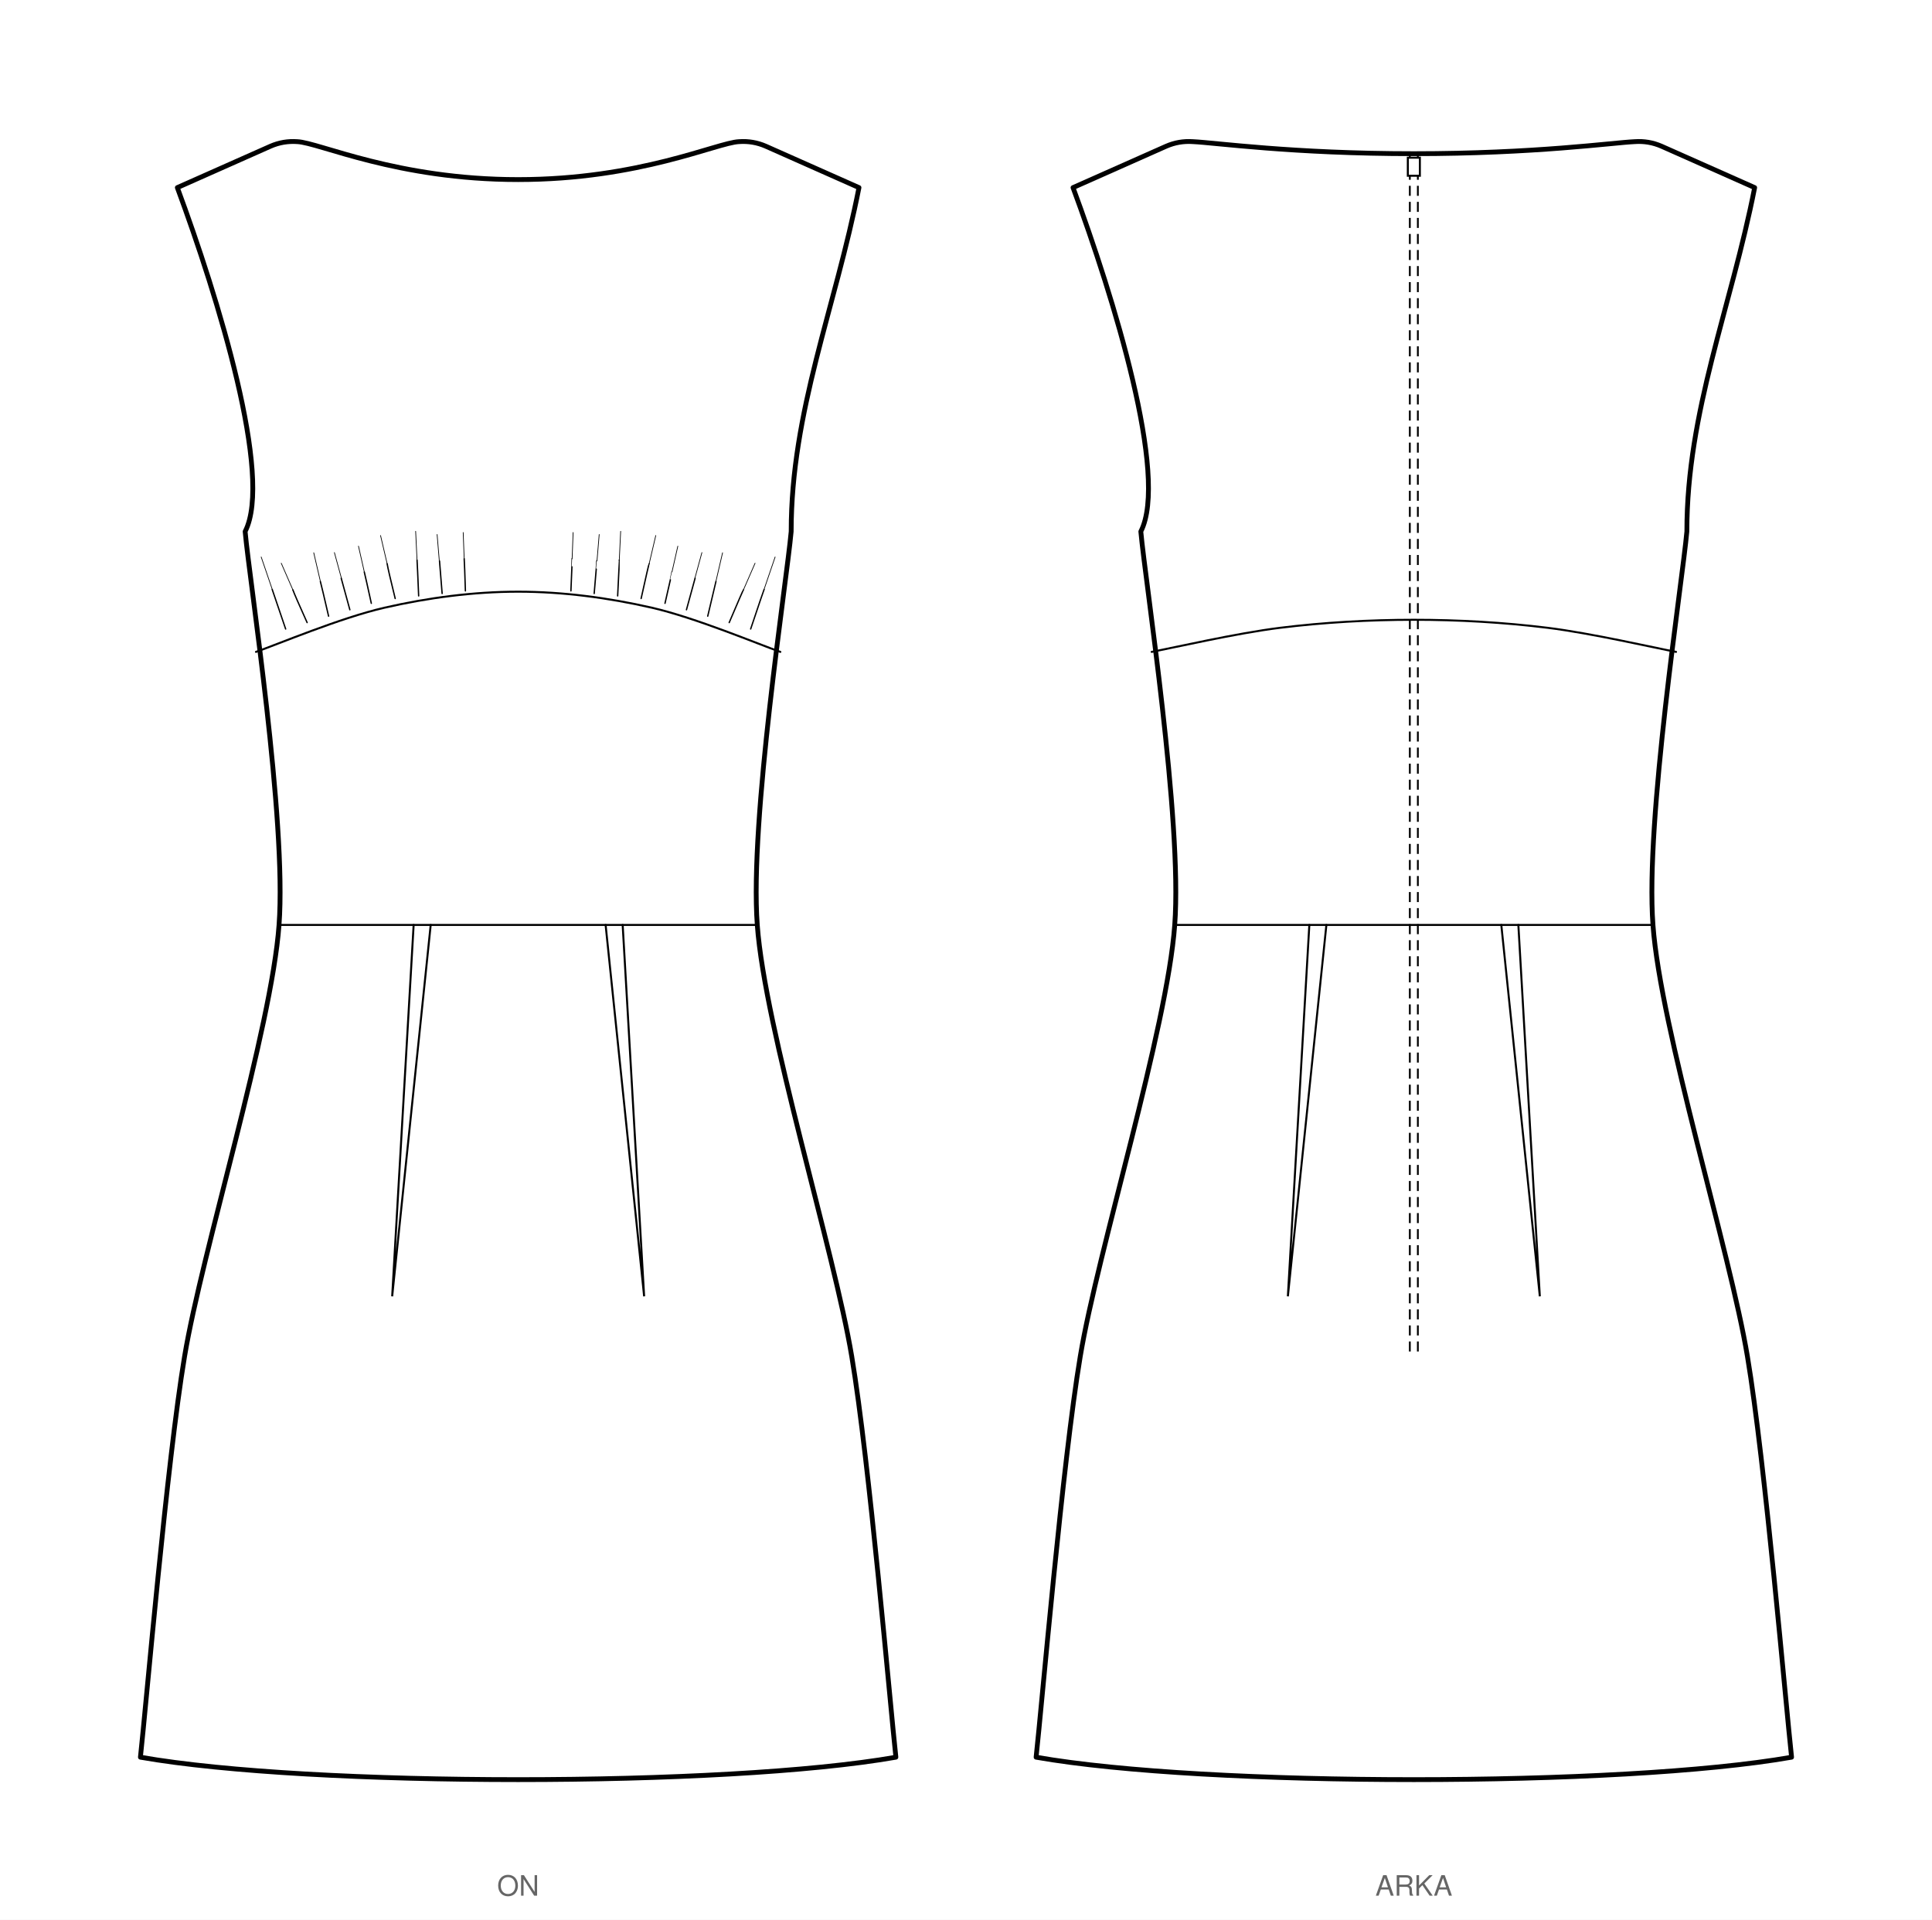
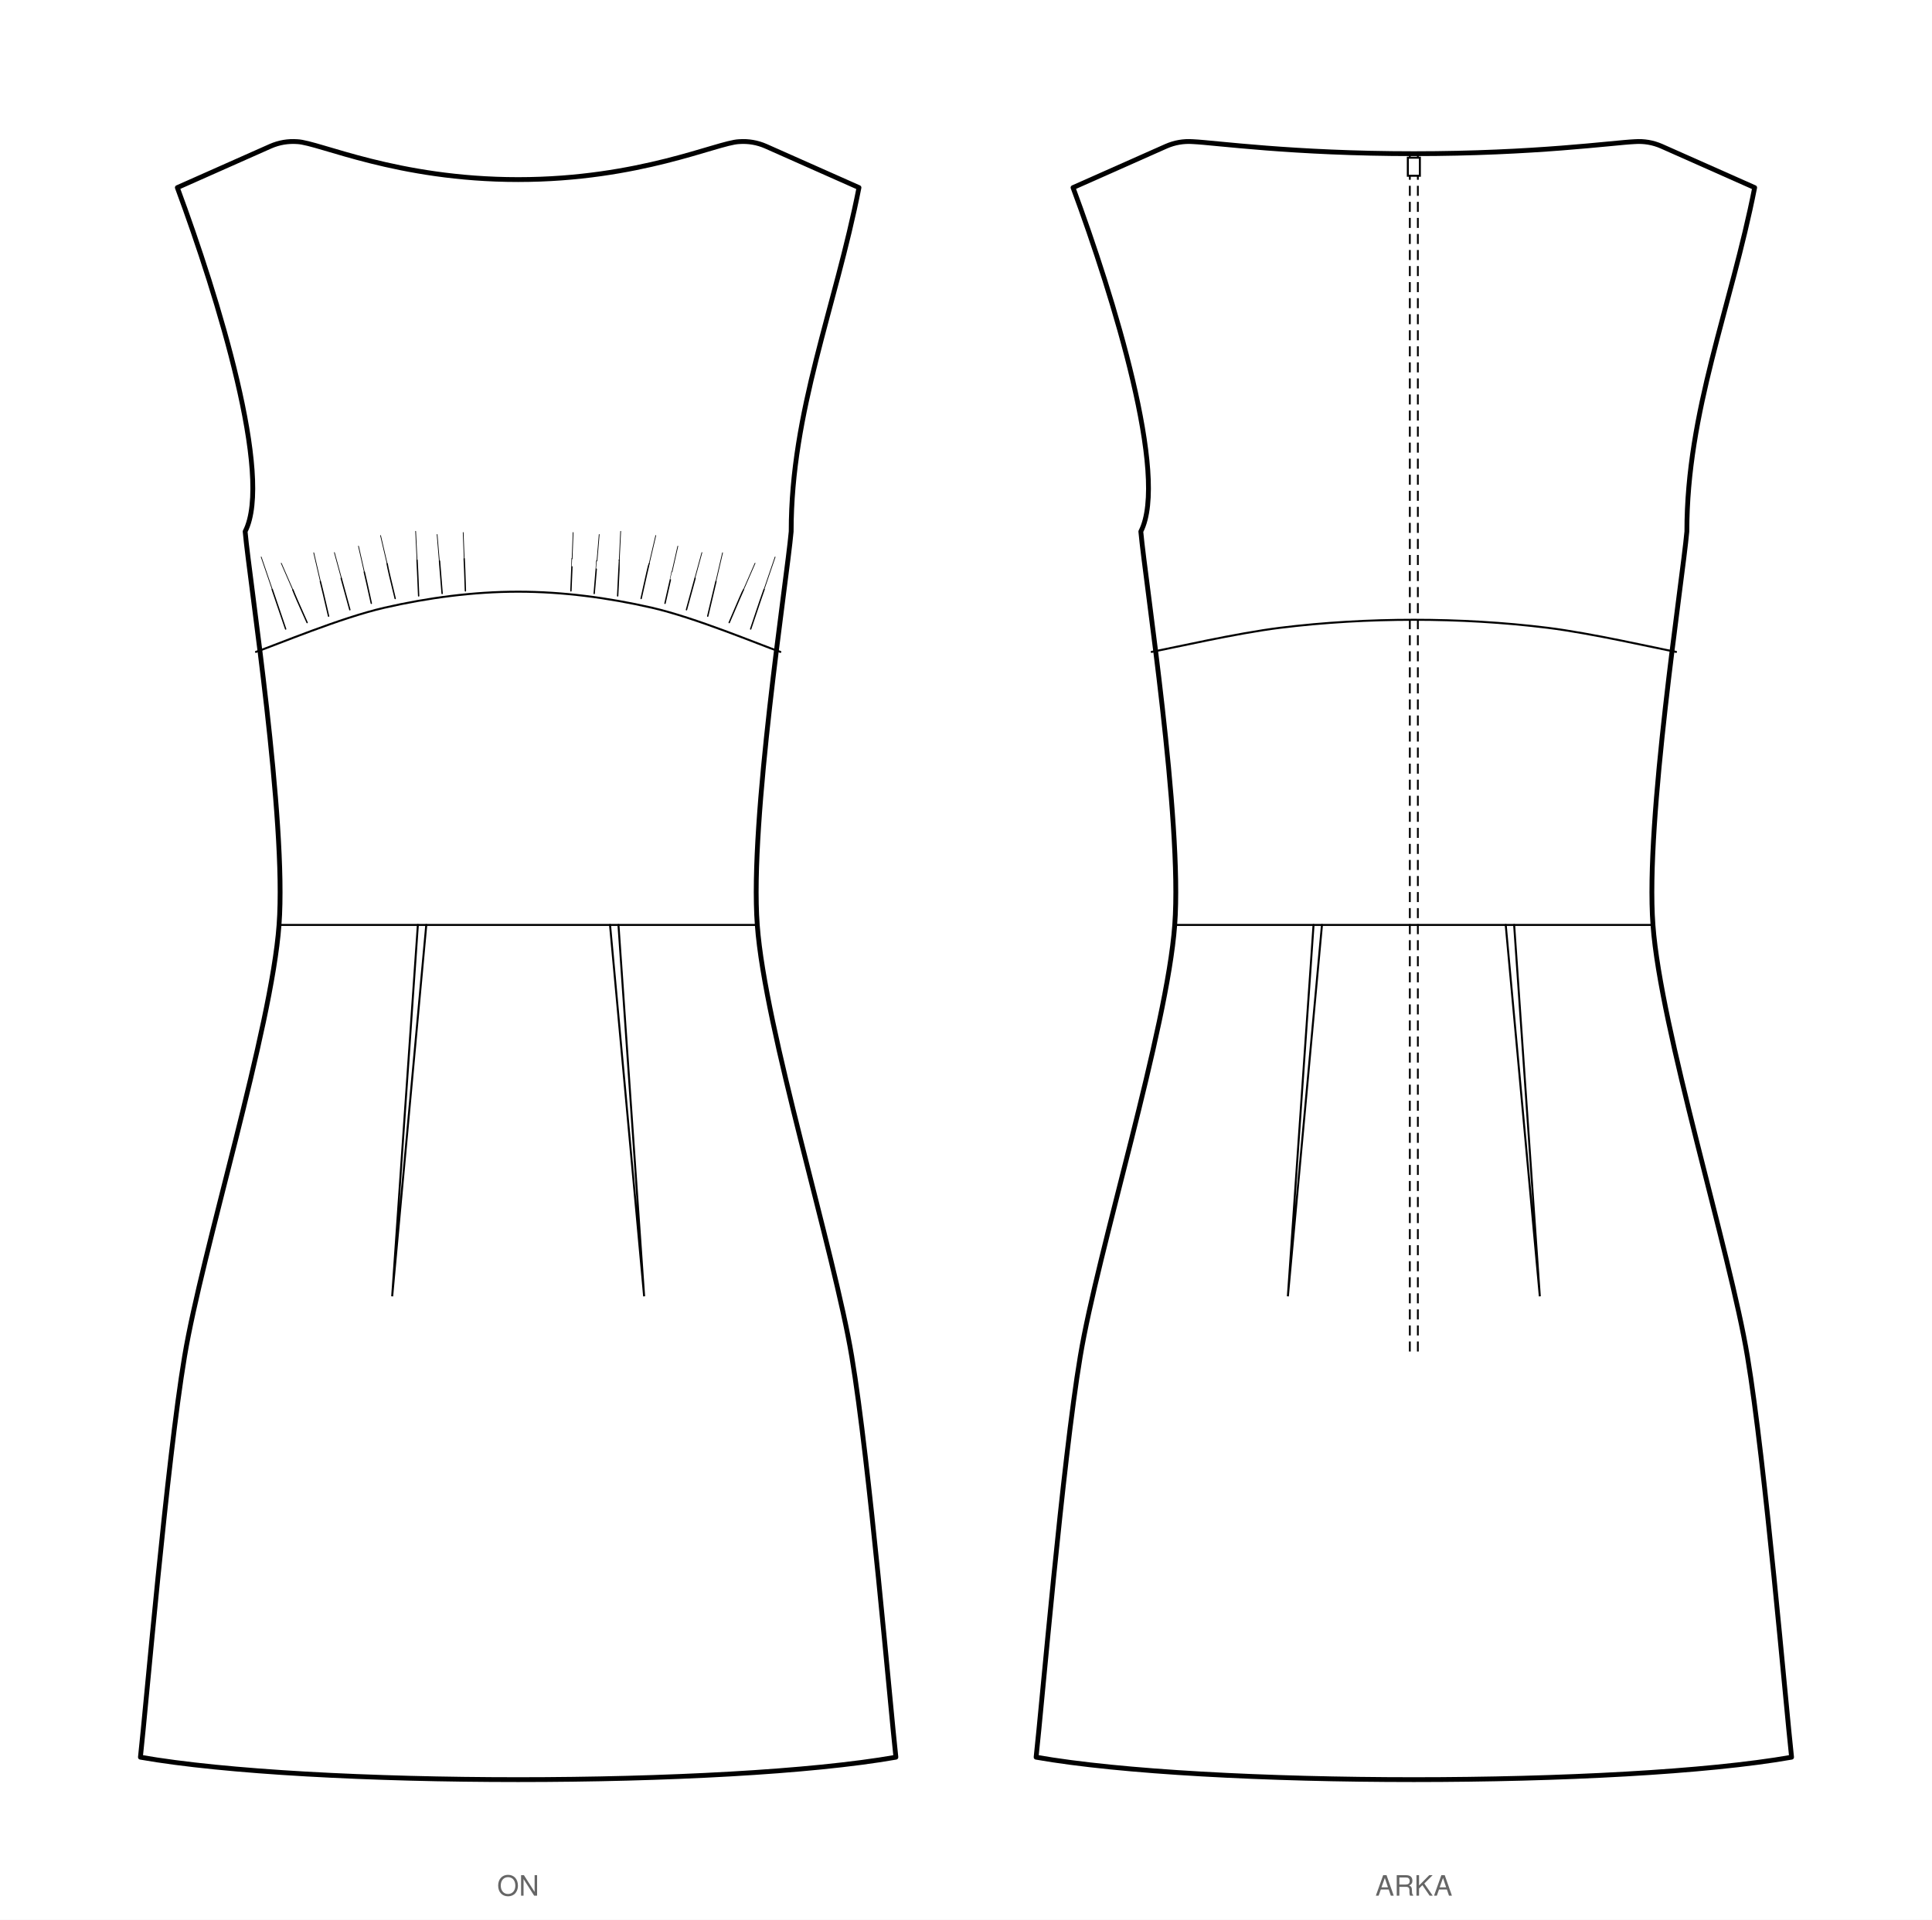
<svg xmlns="http://www.w3.org/2000/svg" viewBox="0 0 963.1 956.8" width="963.1mm" height="956.8mm" data-siluet="v1" data-kaynak="d7e45930ff2f2da60fb6733eaa86b7898bbb40680ee863c799f214f71c164c81">
  <rect width="963.1" height="956.8" fill="#fff" />
  <g transform="translate(258.3 46.6)" data-gorunum="on">
    <path d="M 0.0 42.9 C 60.5 42.9 99.1 24.5 110.1 24.0 Q 117.1 23.5 123.5 26.3 L 169.9 46.9 C 158.1 106.9 136.1 158.3 136.1 218.3 C 133.9 243.1 115.3 362.3 119.2 414.4 C 123.0 466.5 157.6 577.0 166.3 629.5 C 175.1 682.0 185.5 803.9 188.3 829.2 C 103.6 844.1 -103.6 844.1 -188.3 829.2 C -185.5 803.9 -175.1 682.0 -166.3 629.5 C -157.6 577.0 -123.0 466.5 -119.2 414.4 C -115.3 362.3 -133.9 243.1 -136.1 218.3 C -122.1 190.9 -149.6 101.7 -169.9 46.9 L -123.5 26.3 Q -117.1 23.5 -110.1 24.0 C -99.1 24.5 -60.5 42.9 0.0 42.9 Z" fill="#fff" stroke="#000" stroke-width="2.4" stroke-linejoin="round" />
    <path d="M -130.7 278.3 C -120.1 274.6 -88.5 261.3 -66.7 256.3 C -44.9 251.3 -22.2 248.3 0.0 248.3 C 22.2 248.3 44.9 251.3 66.7 256.3 C 88.5 261.3 120.1 274.6 130.7 278.3" fill="none" stroke="#000" stroke-width="1" stroke-linecap="round" />
    <path d="M -119.2 414.4 L 119.2 414.4" fill="none" stroke="#000" stroke-width="1" stroke-linecap="round" />
    <path d="M 26.3 247.9 q 0.7 -16.0 0.6 -16.0" fill="none" stroke="#000" stroke-width="0.675" stroke-linecap="round" />
    <path d="M 26.9 231.9 l 0.5 -13.1" fill="none" stroke="#000" stroke-width="0.36" stroke-linecap="round" />
    <path d="M 37.9 249.2 q 1.4 -16.2 1.3 -16.2" fill="none" stroke="#000" stroke-width="0.675" stroke-linecap="round" />
    <path d="M 39.3 233.0 l 1.1 -13.2" fill="none" stroke="#000" stroke-width="0.36" stroke-linecap="round" />
    <path d="M 49.6 250.4 q 0.9 -17.7 0.8 -17.8" fill="none" stroke="#000" stroke-width="0.675" stroke-linecap="round" />
    <path d="M 50.4 232.7 l 0.7 -14.5" fill="none" stroke="#000" stroke-width="0.36" stroke-linecap="round" />
    <path d="M 61.3 251.7 q 3.8 -17.2 4.0 -17.3" fill="none" stroke="#000" stroke-width="0.675" stroke-linecap="round" />
    <path d="M 65.3 234.4 l 3.3 -14.1" fill="none" stroke="#000" stroke-width="0.36" stroke-linecap="round" />
    <path d="M 73.2 254.1 q 3.6 -15.6 3.5 -15.6" fill="none" stroke="#000" stroke-width="0.675" stroke-linecap="round" />
    <path d="M 76.7 238.4 l 2.9 -12.8" fill="none" stroke="#000" stroke-width="0.36" stroke-linecap="round" />
    <path d="M 83.9 257.3 q 4.3 -15.7 4.3 -15.7" fill="none" stroke="#000" stroke-width="0.675" stroke-linecap="round" />
    <path d="M 88.1 241.6 l 3.5 -12.8" fill="none" stroke="#000" stroke-width="0.36" stroke-linecap="round" />
    <path d="M 94.5 260.5 q 4.1 -17.2 4.1 -17.3" fill="none" stroke="#000" stroke-width="0.675" stroke-linecap="round" />
    <path d="M 98.6 243.1 l 3.3 -14.2" fill="none" stroke="#000" stroke-width="0.36" stroke-linecap="round" />
    <path d="M 105.2 263.7 q 6.9 -16.2 7.1 -16.3" fill="none" stroke="#000" stroke-width="0.675" stroke-linecap="round" />
    <path d="M 112.3 247.4 l 5.8 -13.3" fill="none" stroke="#000" stroke-width="0.36" stroke-linecap="round" />
    <path d="M 115.9 266.9 q 6.5 -19.4 6.7 -19.7" fill="none" stroke="#000" stroke-width="0.675" stroke-linecap="round" />
    <path d="M 122.6 247.1 l 5.5 -16.1" fill="none" stroke="#000" stroke-width="0.36" stroke-linecap="round" />
    <path d="M -26.3 247.9 q -0.4 -13.1 -0.6 -16.0" fill="none" stroke="#000" stroke-width="0.675" stroke-linecap="round" />
    <path d="M -26.9 231.9 l -0.5 -13.1" fill="none" stroke="#000" stroke-width="0.36" stroke-linecap="round" />
    <path d="M -37.9 249.2 q -1.1 -13.2 -1.3 -16.2" fill="none" stroke="#000" stroke-width="0.675" stroke-linecap="round" />
    <path d="M -39.3 233.0 l -1.1 -13.2" fill="none" stroke="#000" stroke-width="0.36" stroke-linecap="round" />
    <path d="M -49.6 250.4 q -0.6 -14.7 -0.8 -17.8" fill="none" stroke="#000" stroke-width="0.675" stroke-linecap="round" />
    <path d="M -50.4 232.7 l -0.7 -14.5" fill="none" stroke="#000" stroke-width="0.36" stroke-linecap="round" />
    <path d="M -61.3 251.7 q -3.5 -14.2 -4.0 -17.3" fill="none" stroke="#000" stroke-width="0.675" stroke-linecap="round" />
    <path d="M -65.3 234.4 l -3.3 -14.1" fill="none" stroke="#000" stroke-width="0.36" stroke-linecap="round" />
    <path d="M -73.2 254.1 q -2.8 -12.8 -3.5 -15.6" fill="none" stroke="#000" stroke-width="0.675" stroke-linecap="round" />
    <path d="M -76.7 238.4 l -2.9 -12.8" fill="none" stroke="#000" stroke-width="0.36" stroke-linecap="round" />
    <path d="M -83.9 257.3 q -3.5 -12.8 -4.3 -15.7" fill="none" stroke="#000" stroke-width="0.675" stroke-linecap="round" />
    <path d="M -88.1 241.6 l -3.5 -12.8" fill="none" stroke="#000" stroke-width="0.36" stroke-linecap="round" />
    <path d="M -94.5 260.5 q -3.3 -14.3 -4.1 -17.3" fill="none" stroke="#000" stroke-width="0.675" stroke-linecap="round" />
    <path d="M -98.6 243.1 l -3.3 -14.2" fill="none" stroke="#000" stroke-width="0.36" stroke-linecap="round" />
    <path d="M -105.2 263.7 q -6.0 -13.3 -7.1 -16.3" fill="none" stroke="#000" stroke-width="0.675" stroke-linecap="round" />
    <path d="M -112.3 247.4 l -5.8 -13.3" fill="none" stroke="#000" stroke-width="0.36" stroke-linecap="round" />
    <path d="M -115.9 266.9 q -5.6 -16.5 -6.7 -19.7" fill="none" stroke="#000" stroke-width="0.675" stroke-linecap="round" />
    <path d="M -122.6 247.1 l -5.5 -16.1" fill="none" stroke="#000" stroke-width="0.36" stroke-linecap="round" />
-     <path d="M 43.6 414.4 L 62.8 599.5 L 52.1 414.4" fill="none" stroke="#000" stroke-width="1" stroke-linecap="round" />
-     <path d="M -43.6 414.4 L -62.8 599.5 L -52.1 414.4" fill="none" stroke="#000" stroke-width="1" stroke-linecap="round" />
+     <path d="M 45.8 414.4 L 62.8 599.5 L 50.0 414.4" fill="none" stroke="#000" stroke-width="1" stroke-linecap="round" />
+     <path d="M -45.8 414.4 L -62.8 599.5 L -50.0 414.4" fill="none" stroke="#000" stroke-width="1" stroke-linecap="round" />
  </g>
  <text x="258.3" y="944.8" font-family="Helvetica, Arial, sans-serif" font-size="14" text-anchor="middle" fill="#666">ON</text>
  <g transform="translate(704.8 46.6)" data-gorunum="arka">
    <path d="M 0.0 30.0 C 60.5 30.0 99.1 24.5 110.1 24.0 Q 117.1 23.5 123.5 26.3 L 169.9 46.9 C 158.1 106.9 136.1 158.3 136.1 218.3 C 133.9 243.1 115.3 362.3 119.2 414.4 C 123.0 466.5 157.6 577.0 166.3 629.5 C 175.1 682.0 185.5 803.9 188.3 829.2 C 103.6 844.1 -103.6 844.1 -188.3 829.2 C -185.5 803.9 -175.1 682.0 -166.3 629.5 C -157.6 577.0 -123.0 466.5 -119.2 414.4 C -115.3 362.3 -133.9 243.1 -136.1 218.3 C -122.1 190.9 -149.6 101.7 -169.9 46.9 L -123.5 26.3 Q -117.1 23.5 -110.1 24.0 C -99.1 24.5 -60.5 30.0 0.0 30.0 Z" fill="#fff" stroke="#000" stroke-width="2.4" stroke-linejoin="round" />
    <path d="M -119.2 414.4 L 119.2 414.4" fill="none" stroke="#000" stroke-width="1" stroke-linecap="round" />
    <path d="M -130.7 278.3 C -120.1 276.3 -88.5 269.0 -66.7 266.3 C -44.9 263.6 -22.2 262.3 0.0 262.3 C 22.2 262.3 44.9 263.6 66.7 266.3 C 88.5 269.0 120.1 276.3 130.7 278.3" fill="none" stroke="#000" stroke-width="1" stroke-linecap="round" />
-     <path d="M 43.6 414.4 L 62.8 599.5 L 52.1 414.4" fill="none" stroke="#000" stroke-width="1" stroke-linecap="round" />
-     <path d="M -43.6 414.4 L -62.8 599.5 L -52.1 414.4" fill="none" stroke="#000" stroke-width="1" stroke-linecap="round" />
+     <path d="M 45.8 414.4 L 62.8 599.5 L 50.0 414.4" fill="none" stroke="#000" stroke-width="1" stroke-linecap="round" />
+     <path d="M -45.8 414.4 L -62.8 599.5 L -50.0 414.4" fill="none" stroke="#000" stroke-width="1" stroke-linecap="round" />
    <path d="M -2.0 30.0 L -2.0 629.5 M 2.0 30.0 L 2.0 629.5" fill="none" stroke="#000" stroke-width="0.9" stroke-dasharray="5,3" />
    <rect x="-3.0" y="32.0" width="6" height="9" fill="#fff" stroke="#000" stroke-width="1" />
  </g>
  <text x="704.8" y="944.8" font-family="Helvetica, Arial, sans-serif" font-size="14" text-anchor="middle" fill="#666">ARKA</text>
</svg>
